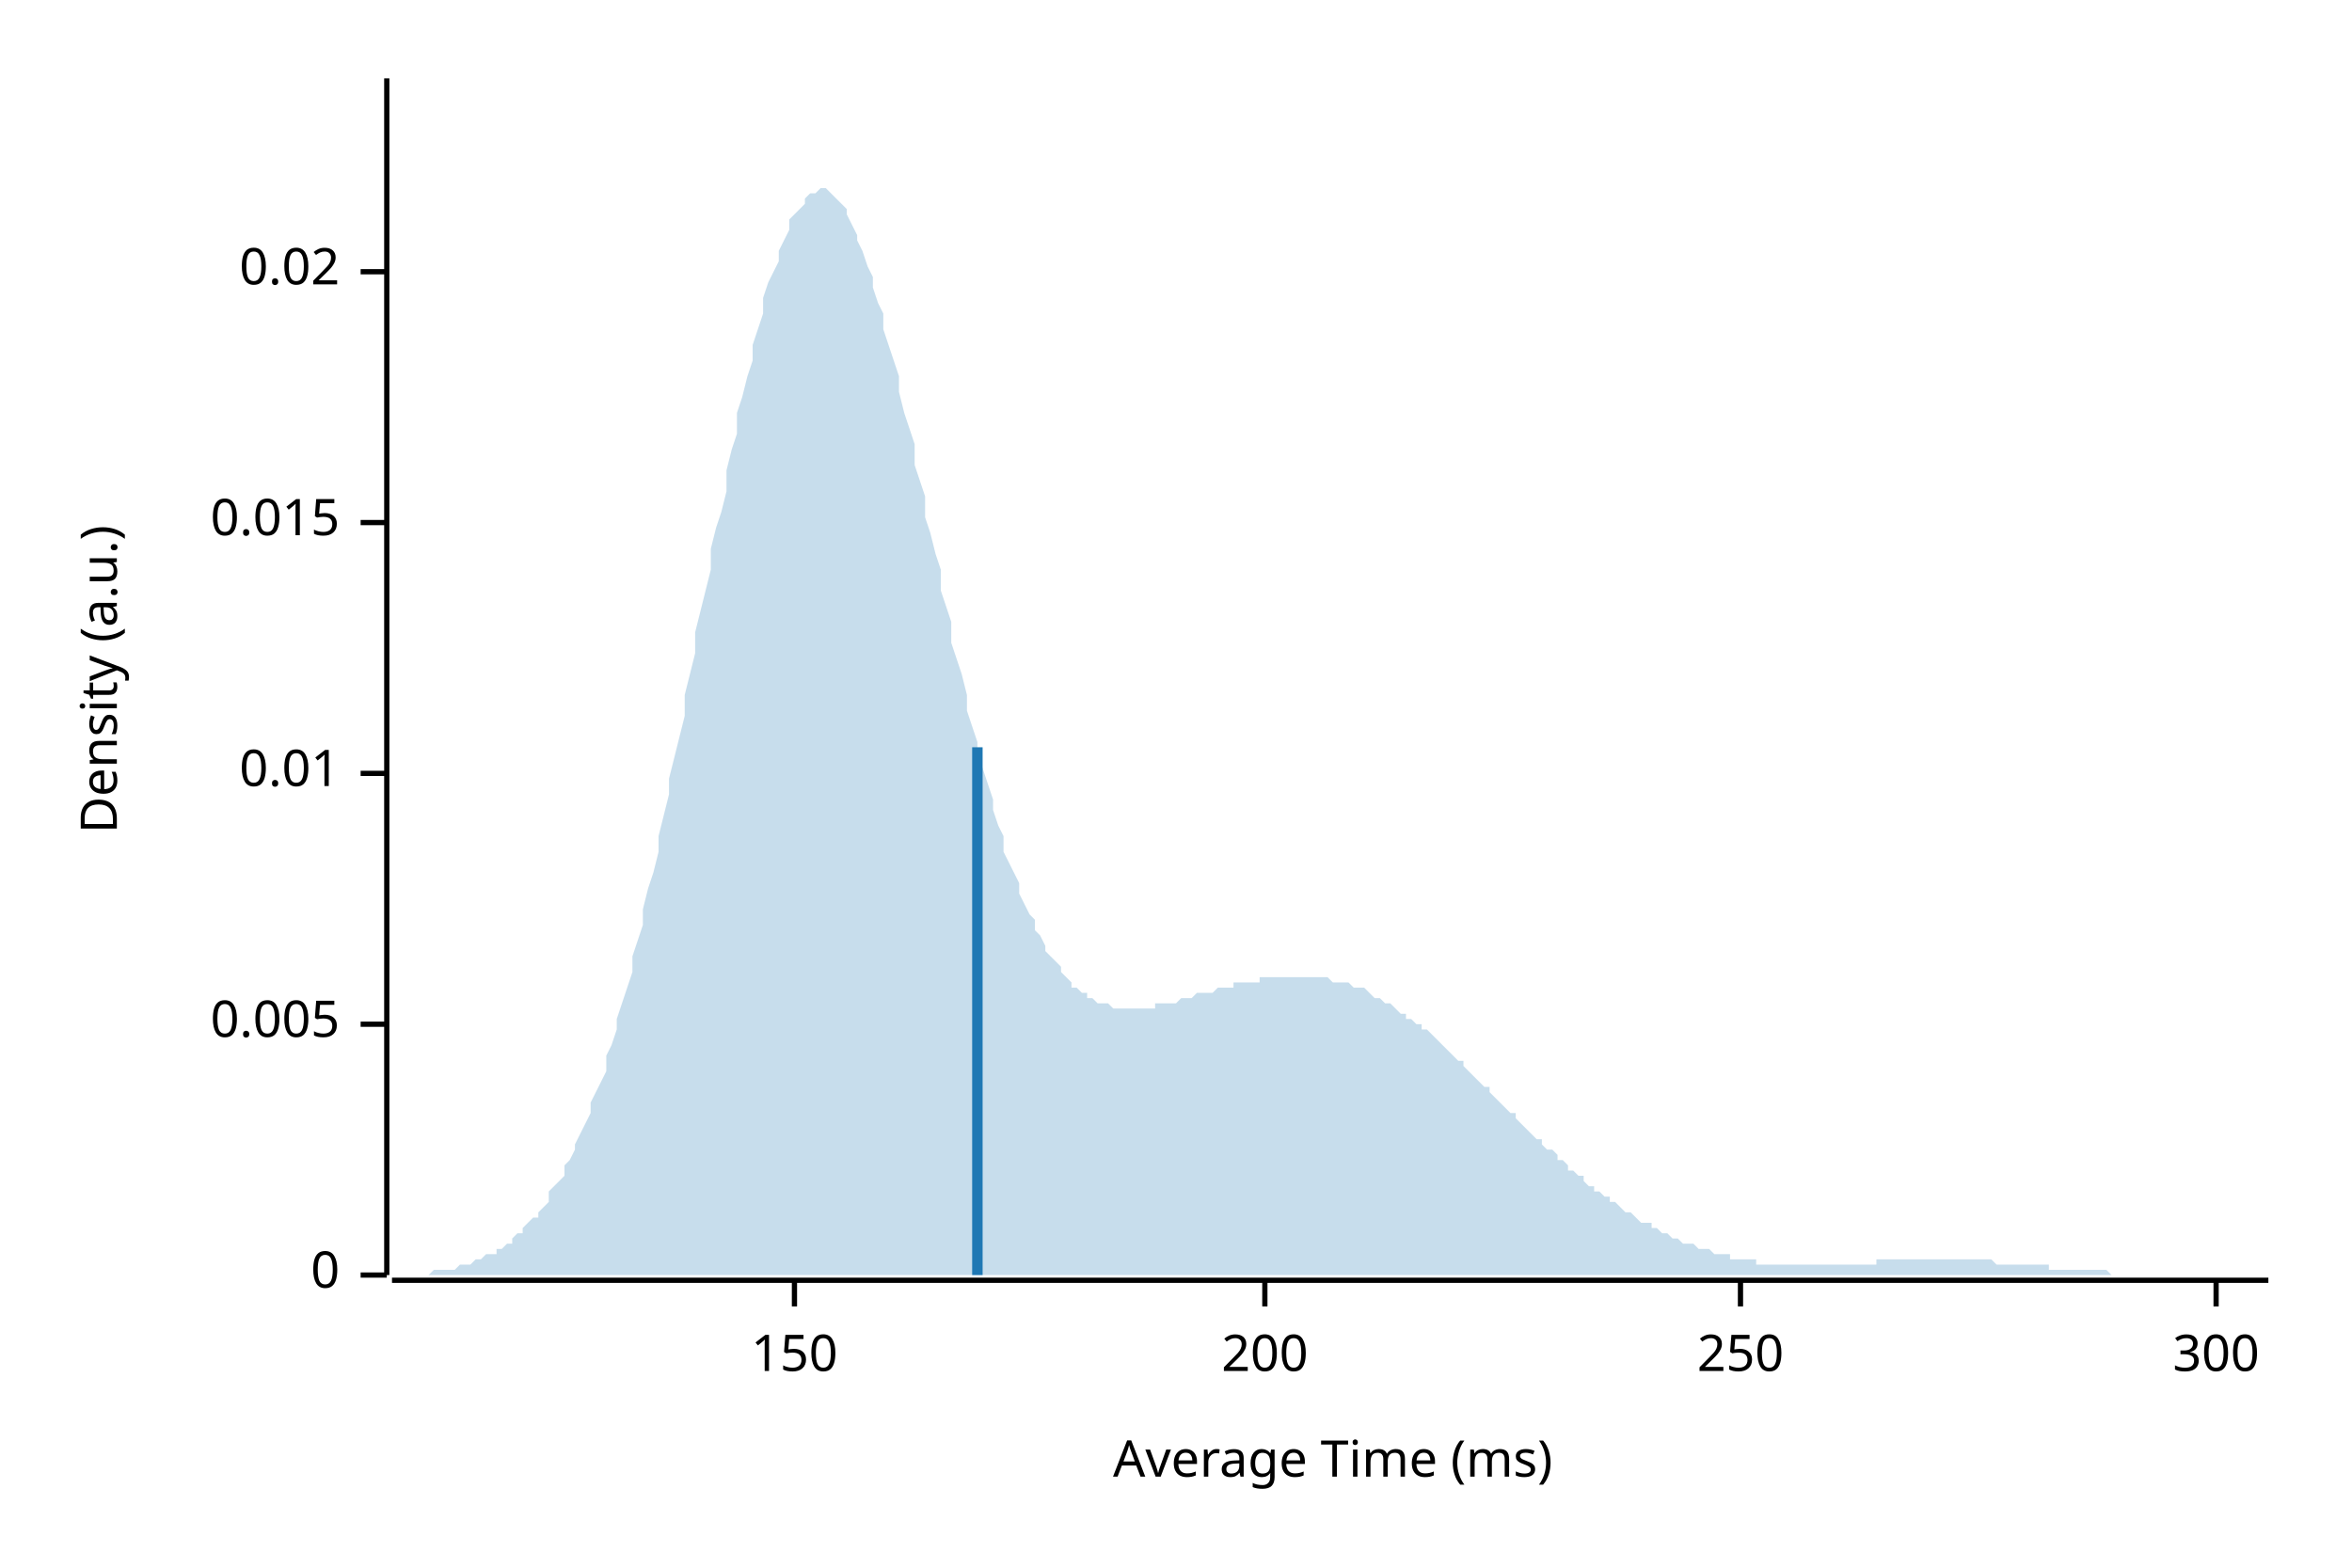
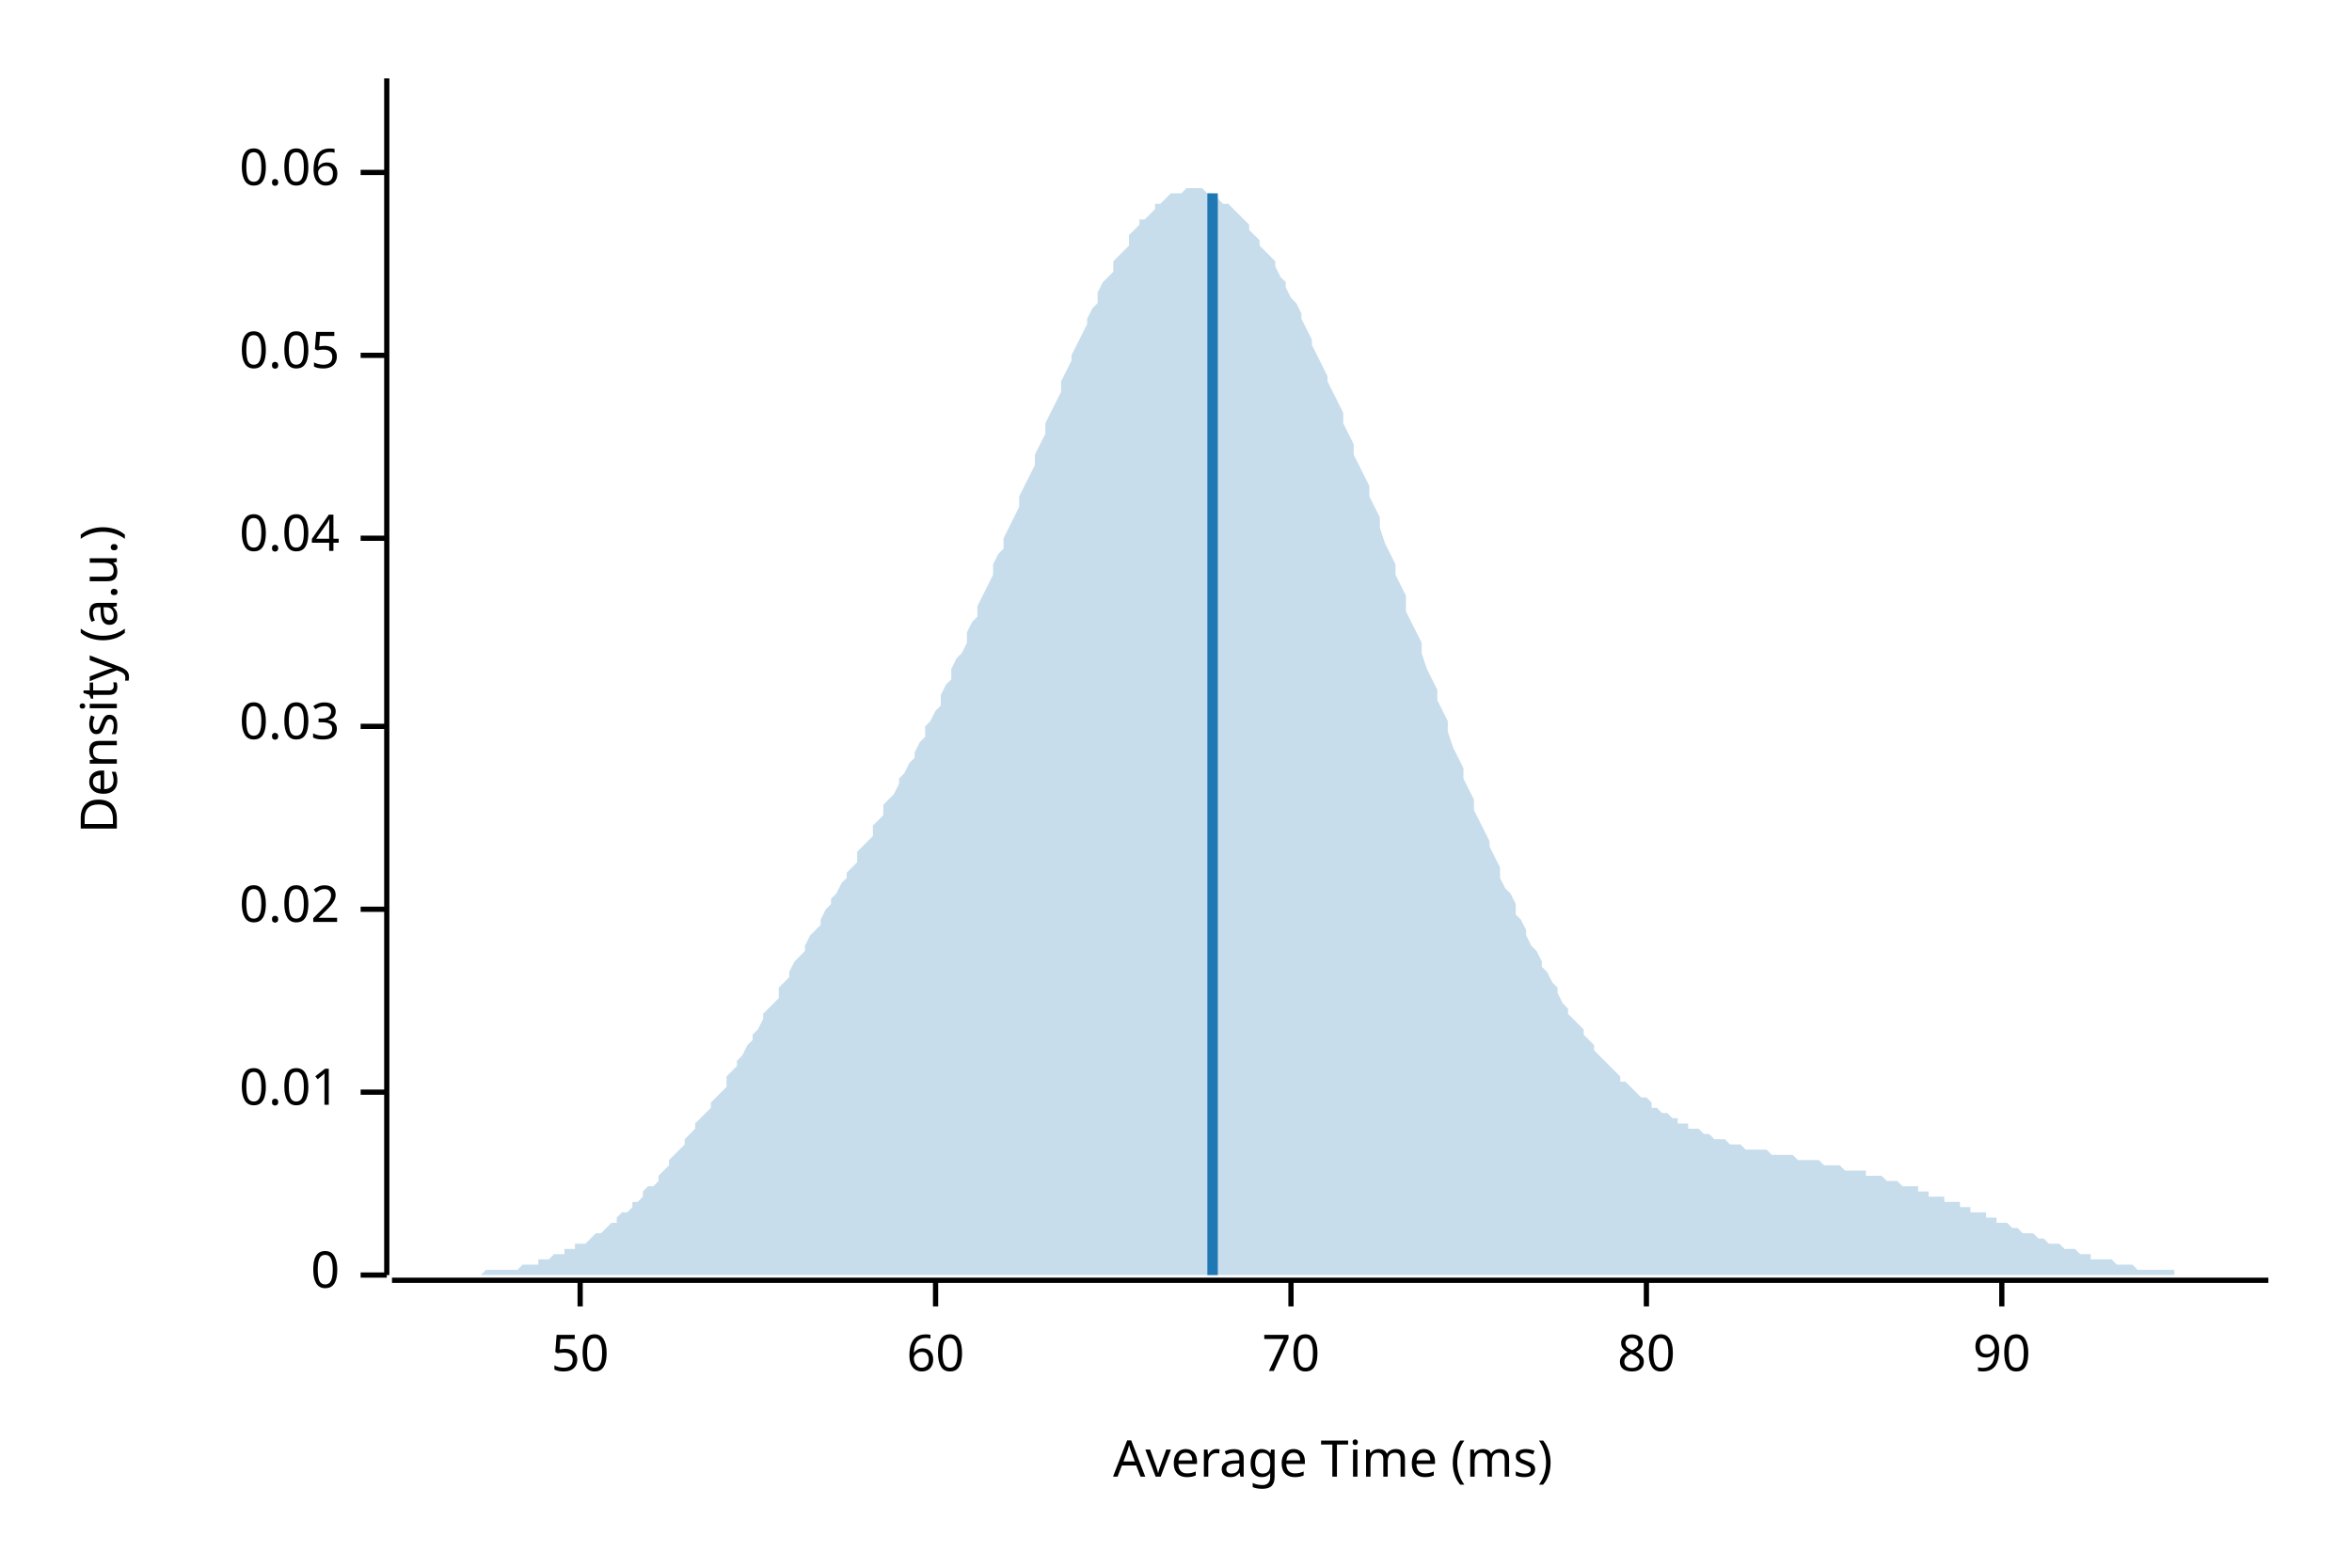
<svg xmlns="http://www.w3.org/2000/svg" width="450" height="300" viewBox="0 0 450 300">
  <text x="15" y="130" dy="0.76em" text-anchor="middle" font-family="sans-serif" font-size="9.677" opacity="1" fill="#000000" transform="rotate(270, 15, 130)">
Density (a.u.)
</text>
  <text x="255" y="285" dy="-0.5ex" text-anchor="middle" font-family="sans-serif" font-size="9.677" opacity="1" fill="#000000">
Average Time (ms)
</text>
  <polyline fill="none" opacity="1" stroke="#000000" stroke-width="1" points="74,15 74,244 " />
  <text x="65" y="244" dy="0.5ex" text-anchor="end" font-family="sans-serif" font-size="9.677" opacity="1" fill="#000000">
0
</text>
  <polyline fill="none" opacity="1" stroke="#000000" stroke-width="1" points="69,244 74,244 " />
-   <text x="65" y="196" dy="0.5ex" text-anchor="end" font-family="sans-serif" font-size="9.677" opacity="1" fill="#000000">
- 0.005
- </text>
-   <polyline fill="none" opacity="1" stroke="#000000" stroke-width="1" points="69,196 74,196 " />
-   <text x="65" y="148" dy="0.5ex" text-anchor="end" font-family="sans-serif" font-size="9.677" opacity="1" fill="#000000">
+   <text x="65" y="209" dy="0.5ex" text-anchor="end" font-family="sans-serif" font-size="9.677" opacity="1" fill="#000000">
0.01
</text>
-   <polyline fill="none" opacity="1" stroke="#000000" stroke-width="1" points="69,148 74,148 " />
-   <text x="65" y="100" dy="0.5ex" text-anchor="end" font-family="sans-serif" font-size="9.677" opacity="1" fill="#000000">
- 0.015
- </text>
-   <polyline fill="none" opacity="1" stroke="#000000" stroke-width="1" points="69,100 74,100 " />
-   <text x="65" y="52" dy="0.5ex" text-anchor="end" font-family="sans-serif" font-size="9.677" opacity="1" fill="#000000">
+   <polyline fill="none" opacity="1" stroke="#000000" stroke-width="1" points="69,209 74,209 " />
+   <text x="65" y="174" dy="0.5ex" text-anchor="end" font-family="sans-serif" font-size="9.677" opacity="1" fill="#000000">
0.02
</text>
-   <polyline fill="none" opacity="1" stroke="#000000" stroke-width="1" points="69,52 74,52 " />
+   <polyline fill="none" opacity="1" stroke="#000000" stroke-width="1" points="69,174 74,174 " />
+   <text x="65" y="139" dy="0.5ex" text-anchor="end" font-family="sans-serif" font-size="9.677" opacity="1" fill="#000000">
+ 0.03
+ </text>
+   <polyline fill="none" opacity="1" stroke="#000000" stroke-width="1" points="69,139 74,139 " />
+   <text x="65" y="103" dy="0.5ex" text-anchor="end" font-family="sans-serif" font-size="9.677" opacity="1" fill="#000000">
+ 0.04
+ </text>
+   <polyline fill="none" opacity="1" stroke="#000000" stroke-width="1" points="69,103 74,103 " />
+   <text x="65" y="68" dy="0.5ex" text-anchor="end" font-family="sans-serif" font-size="9.677" opacity="1" fill="#000000">
+ 0.05
+ </text>
+   <polyline fill="none" opacity="1" stroke="#000000" stroke-width="1" points="69,68 74,68 " />
+   <text x="65" y="33" dy="0.5ex" text-anchor="end" font-family="sans-serif" font-size="9.677" opacity="1" fill="#000000">
+ 0.06
+ </text>
+   <polyline fill="none" opacity="1" stroke="#000000" stroke-width="1" points="69,33 74,33 " />
  <polyline fill="none" opacity="1" stroke="#000000" stroke-width="1" points="75,245 434,245 " />
-   <text x="152" y="255" dy="0.76em" text-anchor="middle" font-family="sans-serif" font-size="9.677" opacity="1" fill="#000000">
- 150
+   <text x="111" y="255" dy="0.76em" text-anchor="middle" font-family="sans-serif" font-size="9.677" opacity="1" fill="#000000">
+ 50
</text>
-   <polyline fill="none" opacity="1" stroke="#000000" stroke-width="1" points="152,245 152,250 " />
-   <text x="242" y="255" dy="0.76em" text-anchor="middle" font-family="sans-serif" font-size="9.677" opacity="1" fill="#000000">
- 200
+   <polyline fill="none" opacity="1" stroke="#000000" stroke-width="1" points="111,245 111,250 " />
+   <text x="179" y="255" dy="0.76em" text-anchor="middle" font-family="sans-serif" font-size="9.677" opacity="1" fill="#000000">
+ 60
</text>
-   <polyline fill="none" opacity="1" stroke="#000000" stroke-width="1" points="242,245 242,250 " />
-   <text x="333" y="255" dy="0.76em" text-anchor="middle" font-family="sans-serif" font-size="9.677" opacity="1" fill="#000000">
- 250
+   <polyline fill="none" opacity="1" stroke="#000000" stroke-width="1" points="179,245 179,250 " />
+   <text x="247" y="255" dy="0.76em" text-anchor="middle" font-family="sans-serif" font-size="9.677" opacity="1" fill="#000000">
+ 70
</text>
-   <polyline fill="none" opacity="1" stroke="#000000" stroke-width="1" points="333,245 333,250 " />
-   <text x="424" y="255" dy="0.76em" text-anchor="middle" font-family="sans-serif" font-size="9.677" opacity="1" fill="#000000">
- 300
+   <polyline fill="none" opacity="1" stroke="#000000" stroke-width="1" points="247,245 247,250 " />
+   <text x="315" y="255" dy="0.76em" text-anchor="middle" font-family="sans-serif" font-size="9.677" opacity="1" fill="#000000">
+ 80
</text>
-   <polyline fill="none" opacity="1" stroke="#000000" stroke-width="1" points="424,245 424,250 " />
-   <polygon opacity="0.25" fill="#1F78B4" points="75,244 75,244 76,244 77,244 77,244 78,244 79,244 80,244 80,244 81,244 82,244 82,244 83,243 84,243 85,243 85,243 86,243 87,243 87,243 88,242 89,242 90,242 90,242 91,241 92,241 92,241 93,240 94,240 95,240 95,239 96,239 97,238 98,238 98,237 99,236 100,236 100,235 101,234 102,233 103,233 103,232 104,231 105,230 105,228 106,227 107,226 108,225 108,223 109,222 110,220 110,219 111,217 112,215 113,213 113,211 114,209 115,207 116,205 116,202 117,200 118,197 118,195 119,192 120,189 121,186 121,183 122,180 123,177 123,174 124,170 125,167 126,163 126,160 127,156 128,152 128,149 129,145 130,141 131,137 131,133 132,129 133,125 133,121 134,117 135,113 136,109 136,105 137,101 138,98 139,94 139,90 140,86 141,83 141,79 142,76 143,72 144,69 144,66 145,63 146,60 146,57 147,54 148,52 149,50 149,48 150,46 151,44 151,42 152,41 153,40 154,39 154,38 155,37 156,37 157,36 157,36 158,36 159,37 159,37 160,38 161,39 162,40 162,41 163,43 164,45 164,46 165,48 166,51 167,53 167,55 168,58 169,60 169,63 170,66 171,69 172,72 172,75 173,79 174,82 175,85 175,89 176,92 177,95 177,99 178,102 179,106 180,109 180,113 181,116 182,119 182,123 183,126 184,129 185,133 185,136 186,139 187,142 187,145 188,147 189,150 190,153 190,155 191,158 192,160 192,163 193,165 194,167 195,169 195,171 196,173 197,175 198,176 198,178 199,179 200,181 200,182 201,183 202,184 203,185 203,186 204,187 205,188 205,189 206,189 207,190 208,190 208,191 209,191 210,192 210,192 211,192 212,192 213,193 213,193 214,193 215,193 216,193 216,193 217,193 218,193 218,193 219,193 220,193 221,193 221,192 222,192 223,192 223,192 224,192 225,192 226,191 226,191 227,191 228,191 228,191 229,190 230,190 231,190 231,190 232,190 233,189 233,189 234,189 235,189 236,189 236,188 237,188 238,188 239,188 239,188 240,188 241,188 241,187 242,187 243,187 244,187 244,187 245,187 246,187 246,187 247,187 248,187 249,187 249,187 250,187 251,187 251,187 252,187 253,187 254,187 254,187 255,188 256,188 257,188 257,188 258,188 259,189 259,189 260,189 261,189 262,190 262,190 263,191 264,191 264,191 265,192 266,192 267,193 267,193 268,194 269,194 269,195 270,195 271,196 272,196 272,197 273,197 274,198 275,199 275,199 276,200 277,201 277,201 278,202 279,203 280,203 280,204 281,205 282,206 282,206 283,207 284,208 285,208 285,209 286,210 287,211 287,211 288,212 289,213 290,213 290,214 291,215 292,216 292,216 293,217 294,218 295,218 295,219 296,220 297,220 298,221 298,222 299,222 300,223 300,224 301,224 302,225 303,225 303,226 304,227 305,227 305,228 306,228 307,229 308,229 308,230 309,230 310,231 310,231 311,232 312,232 313,233 313,233 314,234 315,234 316,234 316,235 317,235 318,236 318,236 319,236 320,237 321,237 321,237 322,238 323,238 323,238 324,238 325,239 326,239 326,239 327,239 328,240 328,240 329,240 330,240 331,240 331,241 332,241 333,241 333,241 334,241 335,241 336,241 336,242 337,242 338,242 339,242 339,242 340,242 341,242 341,242 342,242 343,242 344,242 344,242 345,242 346,242 346,242 347,242 348,242 349,242 349,242 350,242 351,242 351,242 352,242 353,242 354,242 354,242 355,242 356,242 357,242 357,242 358,242 359,242 359,241 360,241 361,241 362,241 362,241 363,241 364,241 364,241 365,241 366,241 367,241 367,241 368,241 369,241 369,241 370,241 371,241 372,241 372,241 373,241 374,241 375,241 375,241 376,241 377,241 377,241 378,241 379,241 380,241 380,241 381,241 382,242 382,242 383,242 384,242 385,242 385,242 386,242 387,242 387,242 388,242 389,242 390,242 390,242 391,242 392,242 392,243 393,243 394,243 395,243 395,243 396,243 397,243 398,243 398,243 399,243 400,243 400,243 401,243 402,243 403,243 403,243 404,244 405,244 405,244 406,244 407,244 408,244 408,244 409,244 410,244 410,244 411,244 412,244 413,244 413,244 414,244 415,244 416,244 416,244 417,244 418,244 418,244 419,244 420,244 421,244 421,244 422,244 423,244 423,244 424,244 425,244 426,244 426,244 427,244 428,244 428,244 429,244 430,244 431,244 431,244 432,244 433,244 434,244 434,244 75,244 " />
-   <polyline fill="none" opacity="1" stroke="#1F78B4" stroke-width="2" points="187,244 187,143 " />
+   <polyline fill="none" opacity="1" stroke="#000000" stroke-width="1" points="315,245 315,250 " />
+   <text x="383" y="255" dy="0.76em" text-anchor="middle" font-family="sans-serif" font-size="9.677" opacity="1" fill="#000000">
+ 90
+ </text>
+   <polyline fill="none" opacity="1" stroke="#000000" stroke-width="1" points="383,245 383,250 " />
+   <polygon opacity="0.25" fill="#1F78B4" points="75,244 75,244 76,244 77,244 77,244 78,244 79,244 80,244 80,244 81,244 82,244 82,244 83,244 84,244 85,244 85,244 86,244 87,244 87,244 88,244 89,244 90,244 90,244 91,244 92,244 92,244 93,243 94,243 95,243 95,243 96,243 97,243 98,243 98,243 99,243 100,242 100,242 101,242 102,242 103,242 103,241 104,241 105,241 105,241 106,240 107,240 108,240 108,239 109,239 110,239 110,238 111,238 112,238 113,237 113,237 114,236 115,236 116,235 116,235 117,234 118,234 118,233 119,232 120,232 121,231 121,230 122,230 123,229 123,228 124,227 125,227 126,226 126,225 127,224 128,223 128,222 129,221 130,220 131,219 131,218 132,217 133,216 133,215 134,214 135,213 136,212 136,211 137,210 138,209 139,208 139,206 140,205 141,204 141,203 142,202 143,200 144,199 144,198 145,197 146,195 146,194 147,193 148,192 149,191 149,189 150,188 151,187 151,186 152,184 153,183 154,182 154,181 155,179 156,178 157,177 157,176 158,174 159,173 159,172 160,171 161,169 162,168 162,167 163,166 164,165 164,163 165,162 166,161 167,160 167,158 168,157 169,156 169,154 170,153 171,152 172,150 172,149 173,148 174,146 175,145 175,144 176,142 177,141 177,139 178,138 179,136 180,135 180,133 181,131 182,130 182,128 183,126 184,125 185,123 185,121 186,119 187,118 187,116 188,114 189,112 190,110 190,108 191,106 192,105 192,103 193,101 194,99 195,97 195,95 196,93 197,91 198,89 198,87 199,85 200,83 200,81 201,79 202,77 203,75 203,73 204,71 205,69 205,68 206,66 207,64 208,62 208,61 209,59 210,58 210,56 211,54 212,53 213,52 213,50 214,49 215,48 216,47 216,45 217,44 218,43 218,42 219,42 220,41 221,40 221,39 222,39 223,38 223,38 224,37 225,37 226,37 226,37 227,36 228,36 228,36 229,36 230,36 231,37 231,37 232,37 233,38 233,38 234,39 235,39 236,40 236,40 237,41 238,42 239,43 239,44 240,45 241,46 241,47 242,48 243,49 244,50 244,51 245,53 246,54 246,55 247,57 248,58 249,60 249,61 250,63 251,65 251,66 252,68 253,70 254,72 254,73 255,75 256,77 257,79 257,81 258,83 259,85 259,87 260,89 261,91 262,93 262,95 263,97 264,99 264,101 265,104 266,106 267,108 267,110 268,112 269,114 269,117 270,119 271,121 272,123 272,125 273,128 274,130 275,132 275,134 276,136 277,138 277,140 278,143 279,145 280,147 280,149 281,151 282,153 282,155 283,157 284,159 285,161 285,162 286,164 287,166 287,168 288,170 289,171 290,173 290,175 291,176 292,178 292,179 293,181 294,182 295,184 295,185 296,186 297,188 298,189 298,190 299,192 300,193 300,194 301,195 302,196 303,197 303,198 304,199 305,200 305,201 306,202 307,203 308,204 308,204 309,205 310,206 310,207 311,207 312,208 313,209 313,209 314,210 315,210 316,211 316,212 317,212 318,213 318,213 319,213 320,214 321,214 321,215 322,215 323,215 323,216 324,216 325,216 326,217 326,217 327,217 328,218 328,218 329,218 330,218 331,219 331,219 332,219 333,219 333,219 334,220 335,220 336,220 336,220 337,220 338,220 339,221 339,221 340,221 341,221 341,221 342,221 343,221 344,222 344,222 345,222 346,222 346,222 347,222 348,222 349,223 349,223 350,223 351,223 351,223 352,223 353,224 354,224 354,224 355,224 356,224 357,224 357,225 358,225 359,225 359,225 360,225 361,226 362,226 362,226 363,226 364,227 364,227 365,227 366,227 367,227 367,228 368,228 369,228 369,229 370,229 371,229 372,229 372,230 373,230 374,230 375,230 375,231 376,231 377,231 377,232 378,232 379,232 380,232 380,233 381,233 382,233 382,234 383,234 384,234 385,235 385,235 386,235 387,236 387,236 388,236 389,236 390,237 390,237 391,237 392,238 392,238 393,238 394,238 395,239 395,239 396,239 397,239 398,240 398,240 399,240 400,240 400,241 401,241 402,241 403,241 403,241 404,241 405,242 405,242 406,242 407,242 408,242 408,242 409,243 410,243 410,243 411,243 412,243 413,243 413,243 414,243 415,243 416,243 416,244 417,244 418,244 418,244 419,244 420,244 421,244 421,244 422,244 423,244 423,244 424,244 425,244 426,244 426,244 427,244 428,244 428,244 429,244 430,244 431,244 431,244 432,244 433,244 434,244 434,244 75,244 " />
+   <polyline fill="none" opacity="1" stroke="#1F78B4" stroke-width="2" points="232,244 232,37 " />
</svg>
